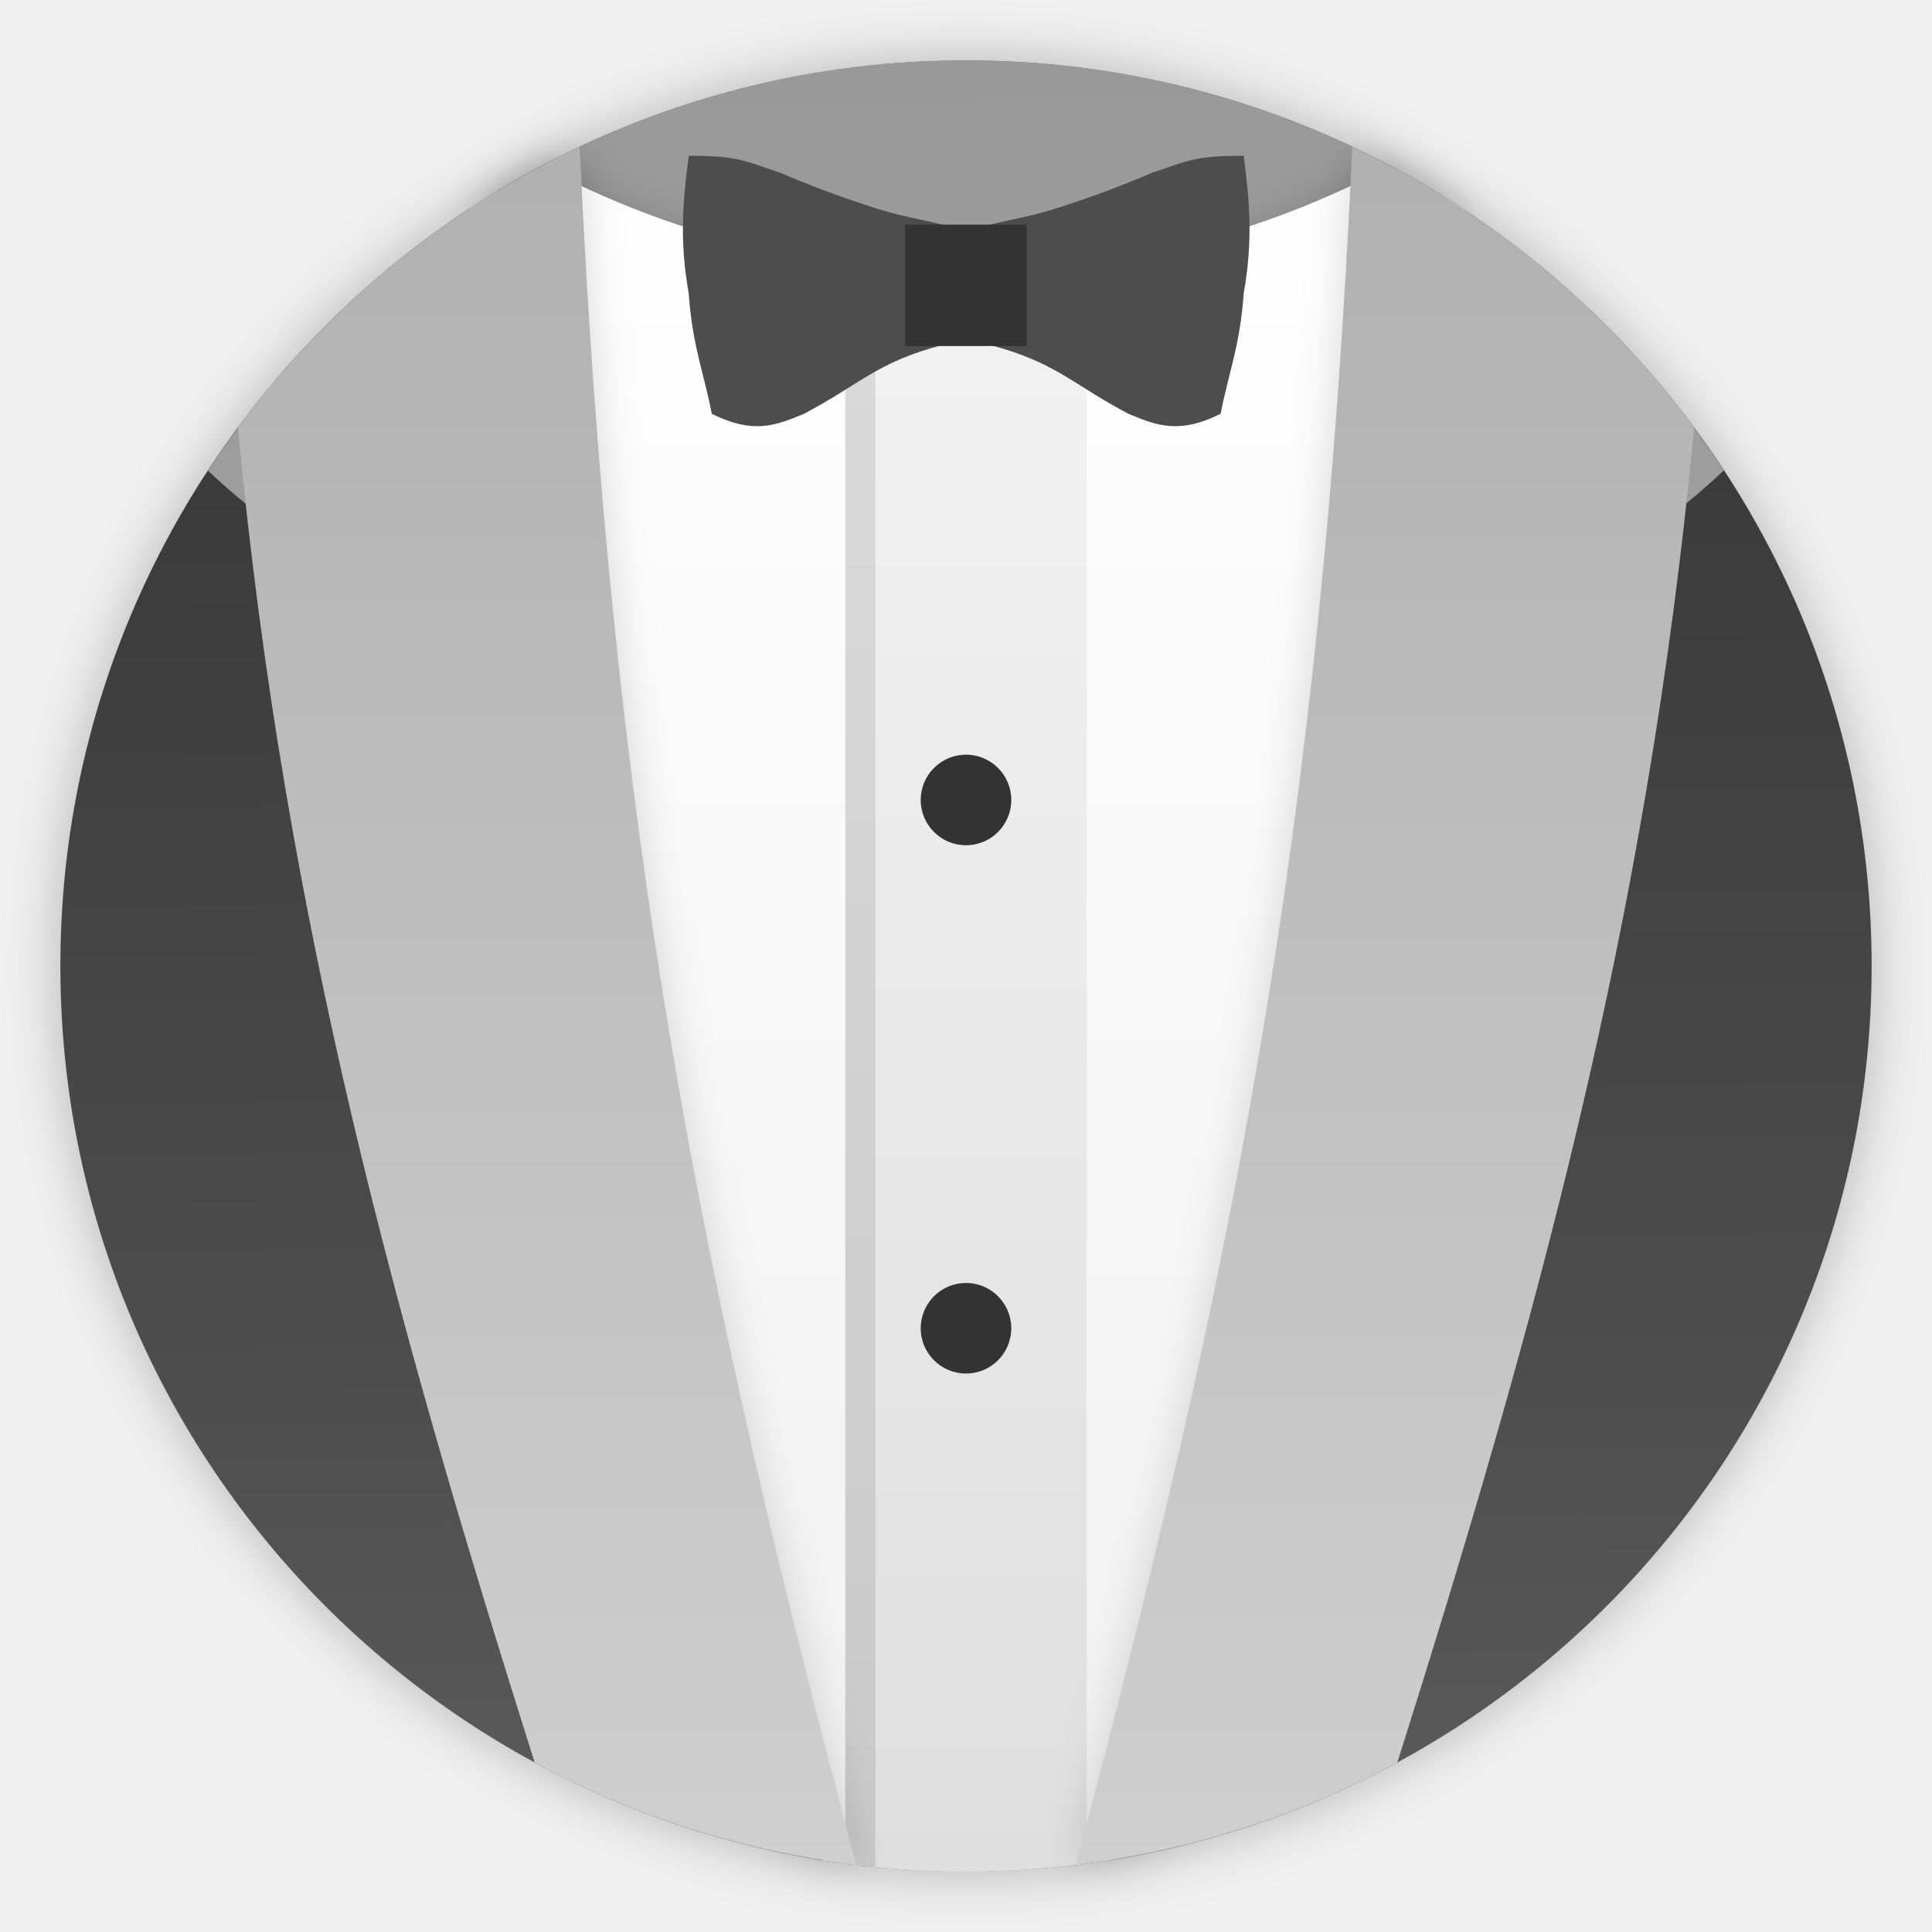
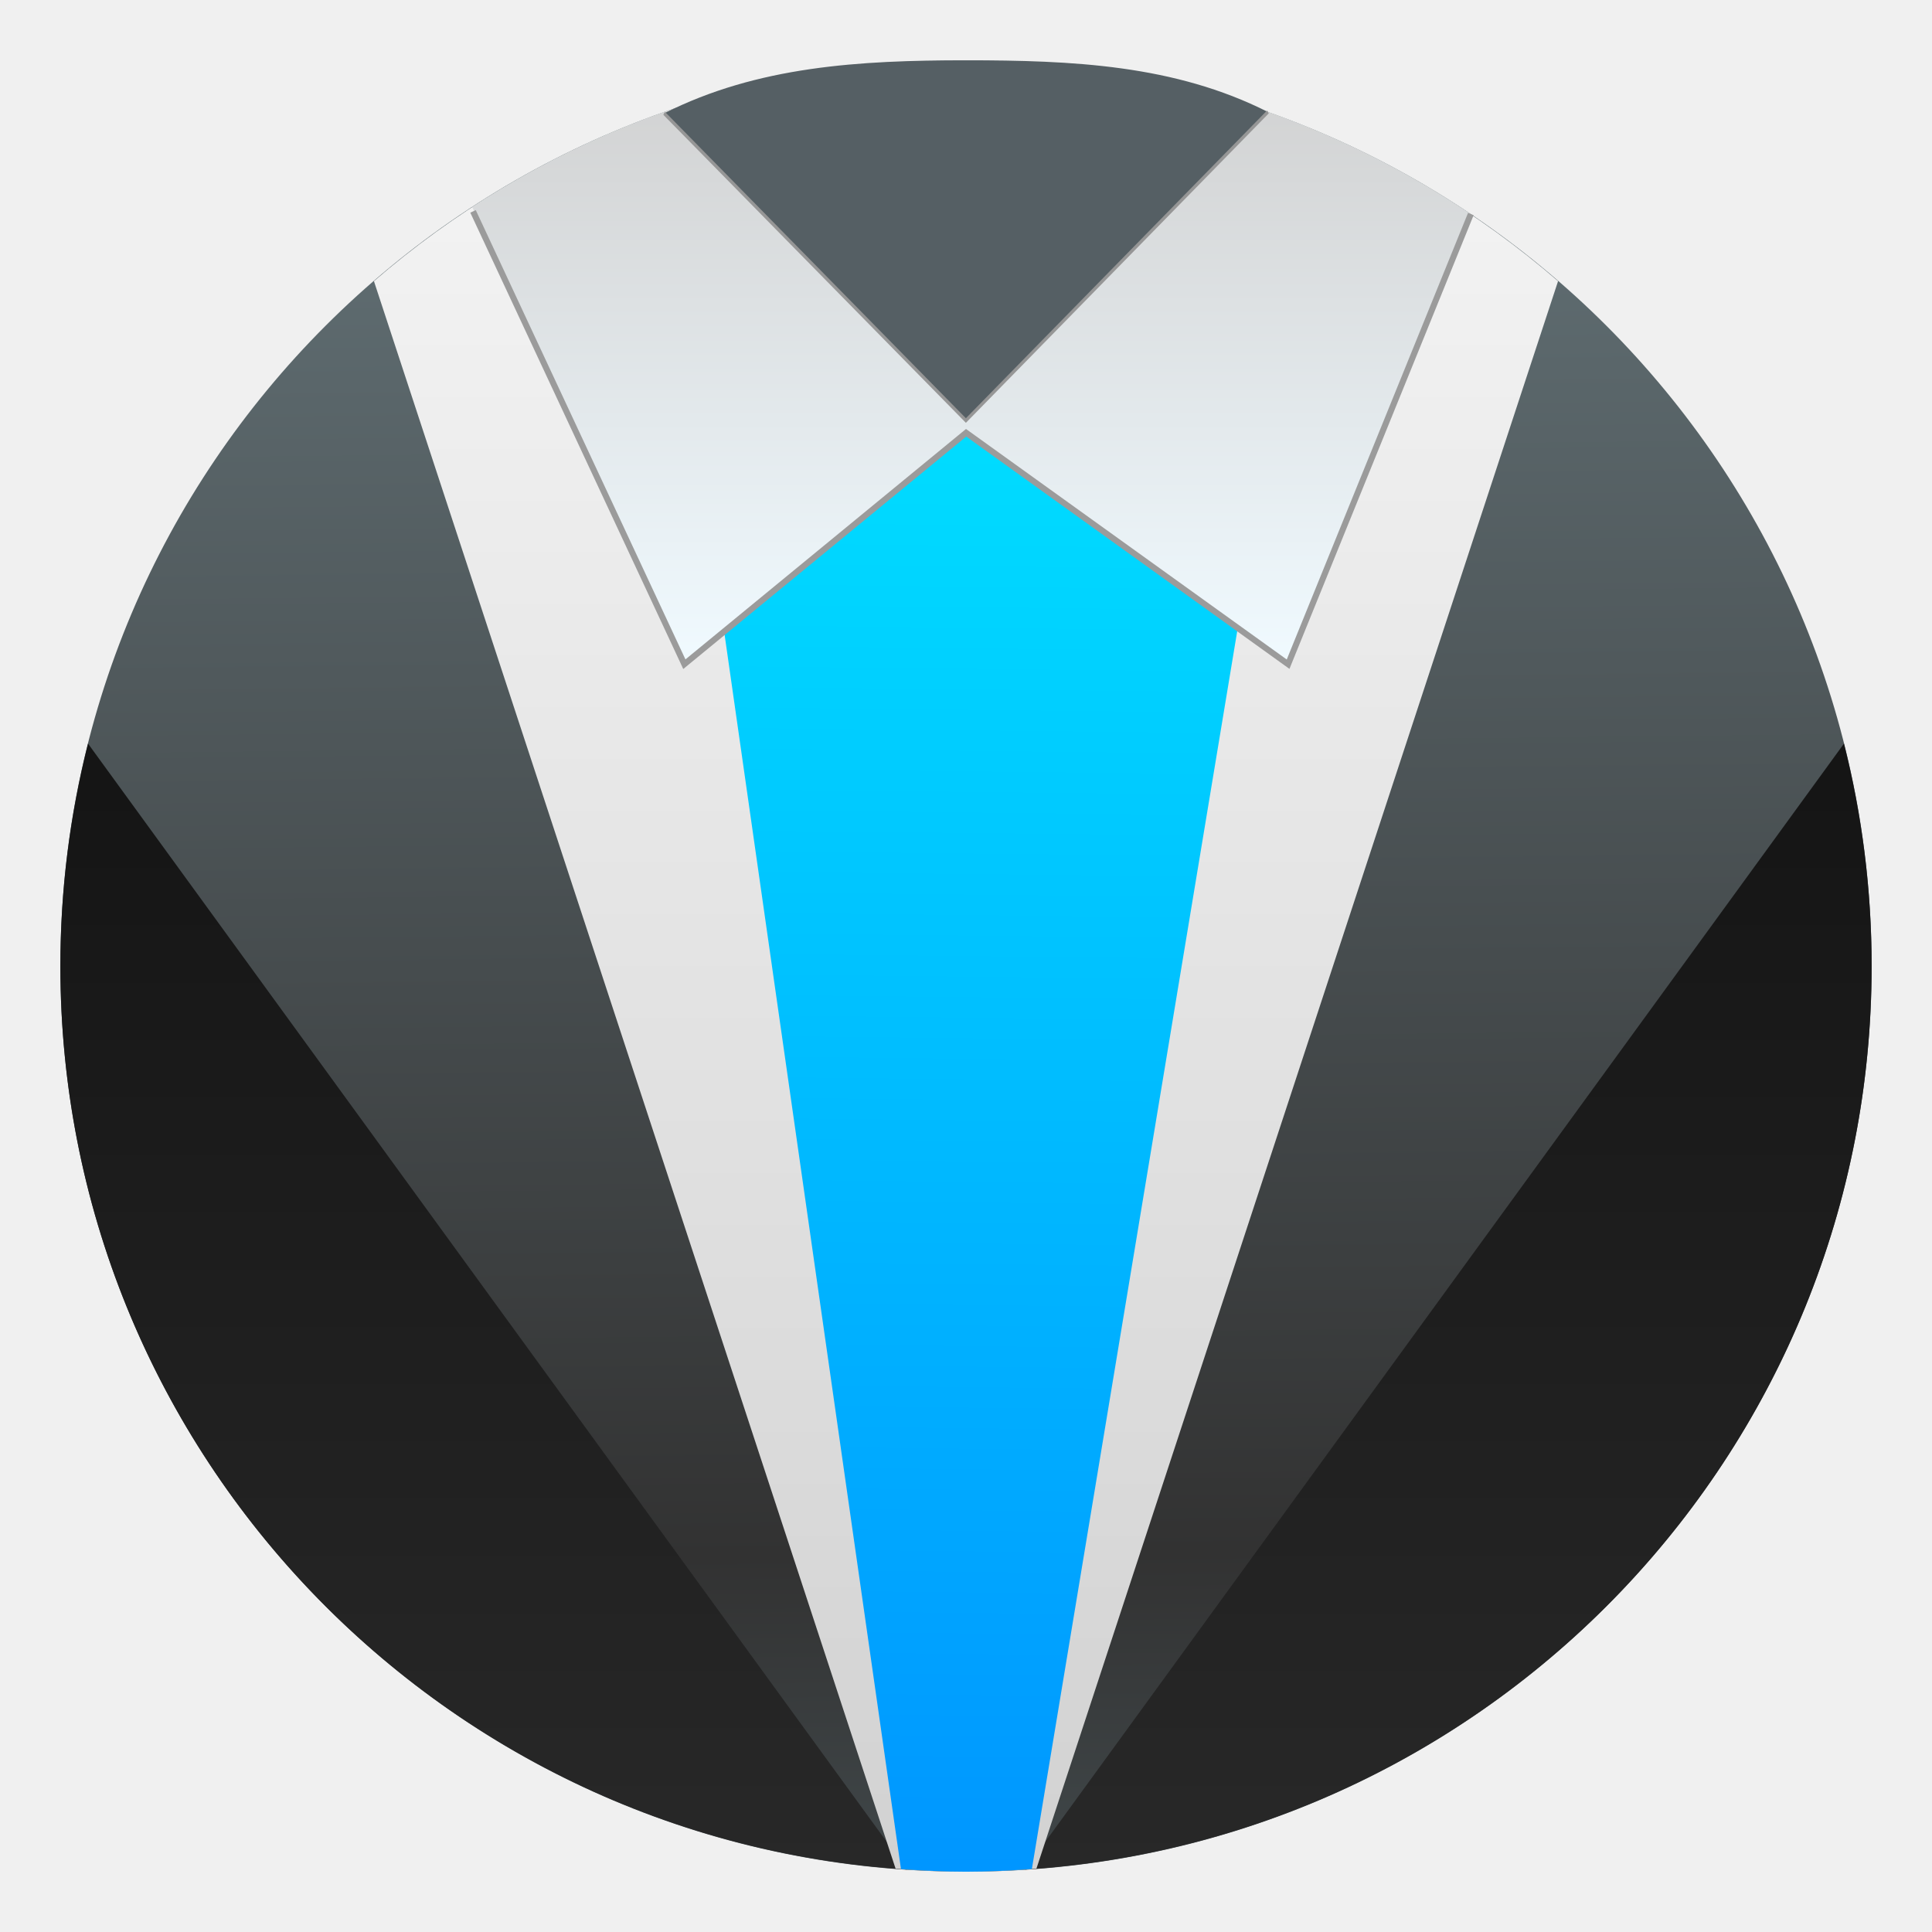
<svg xmlns="http://www.w3.org/2000/svg" width="64" height="64" version="1.1">
  <defs>
    <linearGradient id="b" x1="399.57" x2="399.57" y1="545.8" y2="517.8" gradientTransform="matrix(2.1429 0 0 2.1429 -826.36 -1107.5)" gradientUnits="userSpaceOnUse">
      <stop stop-color="#3889e9" offset="0" />
      <stop stop-color="#5ea5fb" offset="1" />
    </linearGradient>
-     <filter id="j" x="-.036" y="-.036" width="1.072" height="1.072" color-interpolation-filters="sRGB">
-       <feGaussianBlur stdDeviation="14.115" />
-     </filter>
-     <linearGradient id="g" x1="520.68" x2="515.31" y1="533.79" y2="41.047" gradientTransform="matrix(.14406 0 0 .14406 -28.073 -3.4153)" gradientUnits="userSpaceOnUse">
-       <stop stop-color="#666" offset="0" />
-       <stop stop-color="#4d4d4d" offset=".4" />
-       <stop stop-color="#333" offset="1" />
+     <linearGradient id="linearGradient901" x1="520.68" x2="515.31" y1="533.79" y2="41.047" gradientTransform="matrix(.14406 0 0 .14406 -28.073 -3.4131)" gradientUnits="userSpaceOnUse">
+       <stop stop-color="#505f64" offset="0" />
+       <stop stop-color="#323232" offset=".312" />
+       <stop stop-color="#647378" offset="1" />
    </linearGradient>
-     <filter id="e" x="-.043" y="-.097" width="1.087" height="1.194" color-interpolation-filters="sRGB">
-       <feGaussianBlur stdDeviation="0.597" />
-     </filter>
-     <linearGradient id="h" x1="32" x2="32" y1="4.865" y2="64" gradientUnits="userSpaceOnUse">
-       <stop stop-color="#fff" offset="0" />
-       <stop stop-color="#f0f0f0" offset="1" />
+     <linearGradient id="linearGradient935" x1="125" x2="125" y1="62" y2="24" gradientTransform="translate(-93 .0021625)" gradientUnits="userSpaceOnUse">
+       <stop stop-color="#282828" offset="0" />
+       <stop stop-color="#141414" offset="1" />
    </linearGradient>
-     <linearGradient id="i" x1="32" x2="32.049" y1="9" y2="62" gradientUnits="userSpaceOnUse">
-       <stop stop-color="#f2f2f2" offset="0" />
-       <stop stop-color="#dfdfdf" offset="1" />
+     <linearGradient id="linearGradient963" x1="125" x2="125" y1="2" y2="62" gradientTransform="translate(-93 .0021625)" gradientUnits="userSpaceOnUse">
+       <stop stop-color="#f5f5f5" offset="0" />
+       <stop stop-color="#d2d2d2" offset="1" />
    </linearGradient>
-     <filter id="c" x="-.047" y="-.029" width="1.095" height="1.058" color-interpolation-filters="sRGB">
-       <feGaussianBlur stdDeviation="0.689" />
-     </filter>
-     <linearGradient id="f" x1="31.996" x2="32" y1="2" y2="64" gradientUnits="userSpaceOnUse">
-       <stop stop-color="#afafaf" offset="0" />
+     <linearGradient id="linearGradient982" x1="125" x2="125" y1="22" y2="2" gradientUnits="userSpaceOnUse">
+       <stop stop-color="#f0faff" offset="0" />
      <stop stop-color="#d0d0d0" offset="1" />
+     </linearGradient>
+     <linearGradient id="linearGradient1034" x1="125" x2="125.5" y1="61.93" y2="14.334" gradientTransform="translate(-93 .0021625)" gradientUnits="userSpaceOnUse">
+       <stop stop-color="#0096ff" offset="0" />
+       <stop stop-color="#00dcff" offset="1" />
    </linearGradient>
  </defs>
  <circle cx="32.02" cy="32.044" r="0" fill="url(#b)" stroke-width="1.571" />
-   <path class="shp36" transform="matrix(.063762 0 0 .063762 -.6147 -.67831)" d="m511.51 983.01c259.84 0 470.5-210.66 470.5-470.5s-210.66-470.5-470.5-470.5-470.5 210.66-470.5 470.5 210.66 470.5 470.5 470.5z" filter="url(#j)" opacity=".25" stroke-width="35.434" />
-   <g stroke-width="2.259">
-     <path class="shp36" d="m32 62c16.568 0 30-13.432 30-30s-13.432-30-30-30-30 13.432-30 30 13.432 30 30 30z" fill="url(#g)" />
-     <path d="m32 2c-10.51 0-19.754 5.409-25.111 13.592a30 18.541 0 0 0 25.111 8.408 30 18.541 0 0 0 25.104-8.418c-5.359-8.177-14.598-13.582-25.104-13.582z" fill="#fff" opacity=".5" />
-     <path d="m46.045 5.508c-4.191 2.225-8.969 3.492-14.045 3.492-5.076 0-9.854-1.265-14.045-3.49-0.817 0.435-1.62 0.893-2.391 1.398l9.435 12.092c1.551 0.247 5.006 1.297 6.626 1.297 1.661 0 8.898-1.037 10.485-1.297l6.422-12.031c-0.801-0.53-1.637-1.008-2.488-1.461z" filter="url(#e)" opacity=".15" />
-     <path d="m46.045 5.508c-4.191 2.225-8.969 3.492-14.045 3.492-5.076 0-9.854-1.265-14.045-3.49-0.817 0.435-1.62 0.893-2.391 1.398l11.676 54.713c1.551 0.247 3.139 0.379 4.76 0.379 1.661 0 3.288-0.141 4.875-0.4l11.658-54.631c-0.801-0.53-1.637-1.008-2.488-1.461z" fill="url(#h)" />
+   <path class="shp36" d="m32 62.002c16.568 0 30-13.432 30-30s-13.432-30-30-30-30 13.432-30 30 13.432 30 30 30z" fill="url(#linearGradient901)" stroke-width="2.259" />
+   <g>
+     <path d="m2.916 24.633c-0.596 2.358-0.916 4.826-0.916 7.369 0 15.91 12.388 28.92 28.043 29.93zm58.168 0-27.127 37.299c15.655-1.01 28.043-14.02 28.043-29.93 0-2.543-0.32-5.011-0.916-7.369z" fill="url(#linearGradient935)" stroke-width="2.259" />
+     <path d="m32 2.002c-7.501 0-14.353 2.76-19.613 7.311l17.281 52.59c0.771 0.059 1.546 0.1 2.332 0.1s1.561-0.04 2.332-0.1l17.281-52.59c-5.26-4.551-12.112-7.311-19.613-7.311z" fill="url(#linearGradient963)" />
+     <path d="m32 14.336-8 6.666 5.846 40.914c0.713 0.051 1.429 0.086 2.154 0.086 0.735 0 1.46-0.036 2.182-0.088l6.818-41.099z" fill="url(#linearGradient1034)" />
  </g>
-   <g fill-rule="evenodd">
-     <path d="m28 9v52.727c1.31 0.175 2.643 0.273 4 0.273 1.357 0 2.691-0.099 4-0.273v-52.727z" fill="url(#i)" style="paint-order:fill markers stroke" />
-     <path d="m28 9v52.727c0.332 0.044 0.664 0.092 1 0.125v-52.852z" opacity=".1" style="paint-order:fill markers stroke" />
-     <circle cx="32" cy="26.5" r="1.5" fill="#333" style="paint-order:fill markers stroke" />
-     <circle cx="32" cy="44" r="1.5" fill="#333" style="paint-order:fill markers stroke" />
+   <g transform="translate(-93 .0021625)">
+     <path d="m125 2c-6.036 0-11.652 1.788-16.357 4.856l7.023 15.145 9.334-7.666 10.666 7.666 6.053-14.912c-4.777-3.213-10.529-5.088-16.719-5.088z" fill="url(#linearGradient982)" />
+     <path d="m108.67 7 7 15 9.334-7.666 10.666 7.666 6.053-14.912" fill="none" stroke="#9b9b9b" stroke-width=".2" />
  </g>
-   <g transform="translate(0 -2)">
-     <path d="m22.815 7.163c-0.205 1.552-0.304 2.848 0 4.557 0.116 1.709 0.509 2.658 0.764 3.987 1.358 0.675 2.081 0.407 3.056 0 1.849-0.973 2.408-1.709 4.584-2.278 0.576-0.19 0.88-0.326 0.764-0.57-0.255-1.139-0.509-2.278-0.764-3.418-0.764-0.19-1.412-0.28-2.292-0.57-1.161-0.373-2.176-0.759-3.056-1.139-0.471-0.15-0.861-0.32-1.412-0.45-0.602-0.12-1.123-0.12-1.644-0.12z" fill="#4d4d4d" />
-     <path d="m41.199 7.163c0.205 1.552 0.304 2.848 0 4.557-0.116 1.709-0.509 2.658-0.764 3.987-1.358 0.675-2.081 0.407-3.056 0-1.849-0.973-2.408-1.709-4.584-2.278-0.576-0.19-0.88-0.326-0.764-0.57 0.255-1.139 0.509-2.278 0.764-3.418 0.764-0.19 1.412-0.28 2.292-0.57 1.161-0.373 2.176-0.759 3.056-1.139 0.471-0.15 0.861-0.32 1.412-0.45 0.602-0.12 1.123-0.12 1.644-0.12z" fill="#4d4d4d" />
-     <rect x="29.987" y="9.441" width="4.022" height="4.022" fill="#333" fill-rule="evenodd" style="paint-order:fill markers stroke" />
-   </g>
-   <g fill-rule="evenodd">
-     <g transform="translate(-.5)">
-       <path transform="translate(.5)" d="m19.203 4.865c-4.501 2.127-1.269 1.765-4.203 5.726 1.546 16.489 3.104 31.967 7.604 46.206 3.237 1.757 1.943 4.514 5.76 4.976-5.136-19.263-8.121-34.091-9.16-56.908zm25.594 0c-1.039 22.817-4.024 37.645-9.16 56.908 3.817-0.462 3.184-2.557 6.421-4.314 4.5-14.24 6.397-26.969 7.942-43.459-2.934-3.96-0.703-7.009-5.203-9.135z" filter="url(#c)" opacity=".15" style="paint-order:fill markers stroke" />
-       <path transform="translate(.5)" d="m19.203 4.865c-4.501 2.127-8.388 5.336-11.322 9.297 1.546 16.489 5.33 29.984 9.83 44.223 3.237 1.757 6.835 2.927 10.652 3.389-5.136-19.263-8.121-34.091-9.16-56.908zm25.594 0c-1.039 22.817-4.024 37.645-9.16 56.908 3.817-0.462 7.415-1.632 10.652-3.389 4.5-14.24 8.284-27.735 9.83-44.225-2.934-3.96-6.822-7.169-11.322-9.295z" fill="url(#f)" style="paint-order:fill markers stroke" />
-     </g>
+   <g transform="matrix(.91835 0 0 1.1933 -82.8 -.38886)">
+     <path d="m125 2c-3.832 0-7.514 0.163-10.883 1.473l10.883 8.527 10.895-8.567c-3.369-1.31-7.063-1.433-10.895-1.433z" fill="#555f64" />
+     <path d="m114.12 3.473 10.883 8.527 10.895-8.567" fill="none" stroke="#969696" stroke-width=".1" />
  </g>
</svg>
